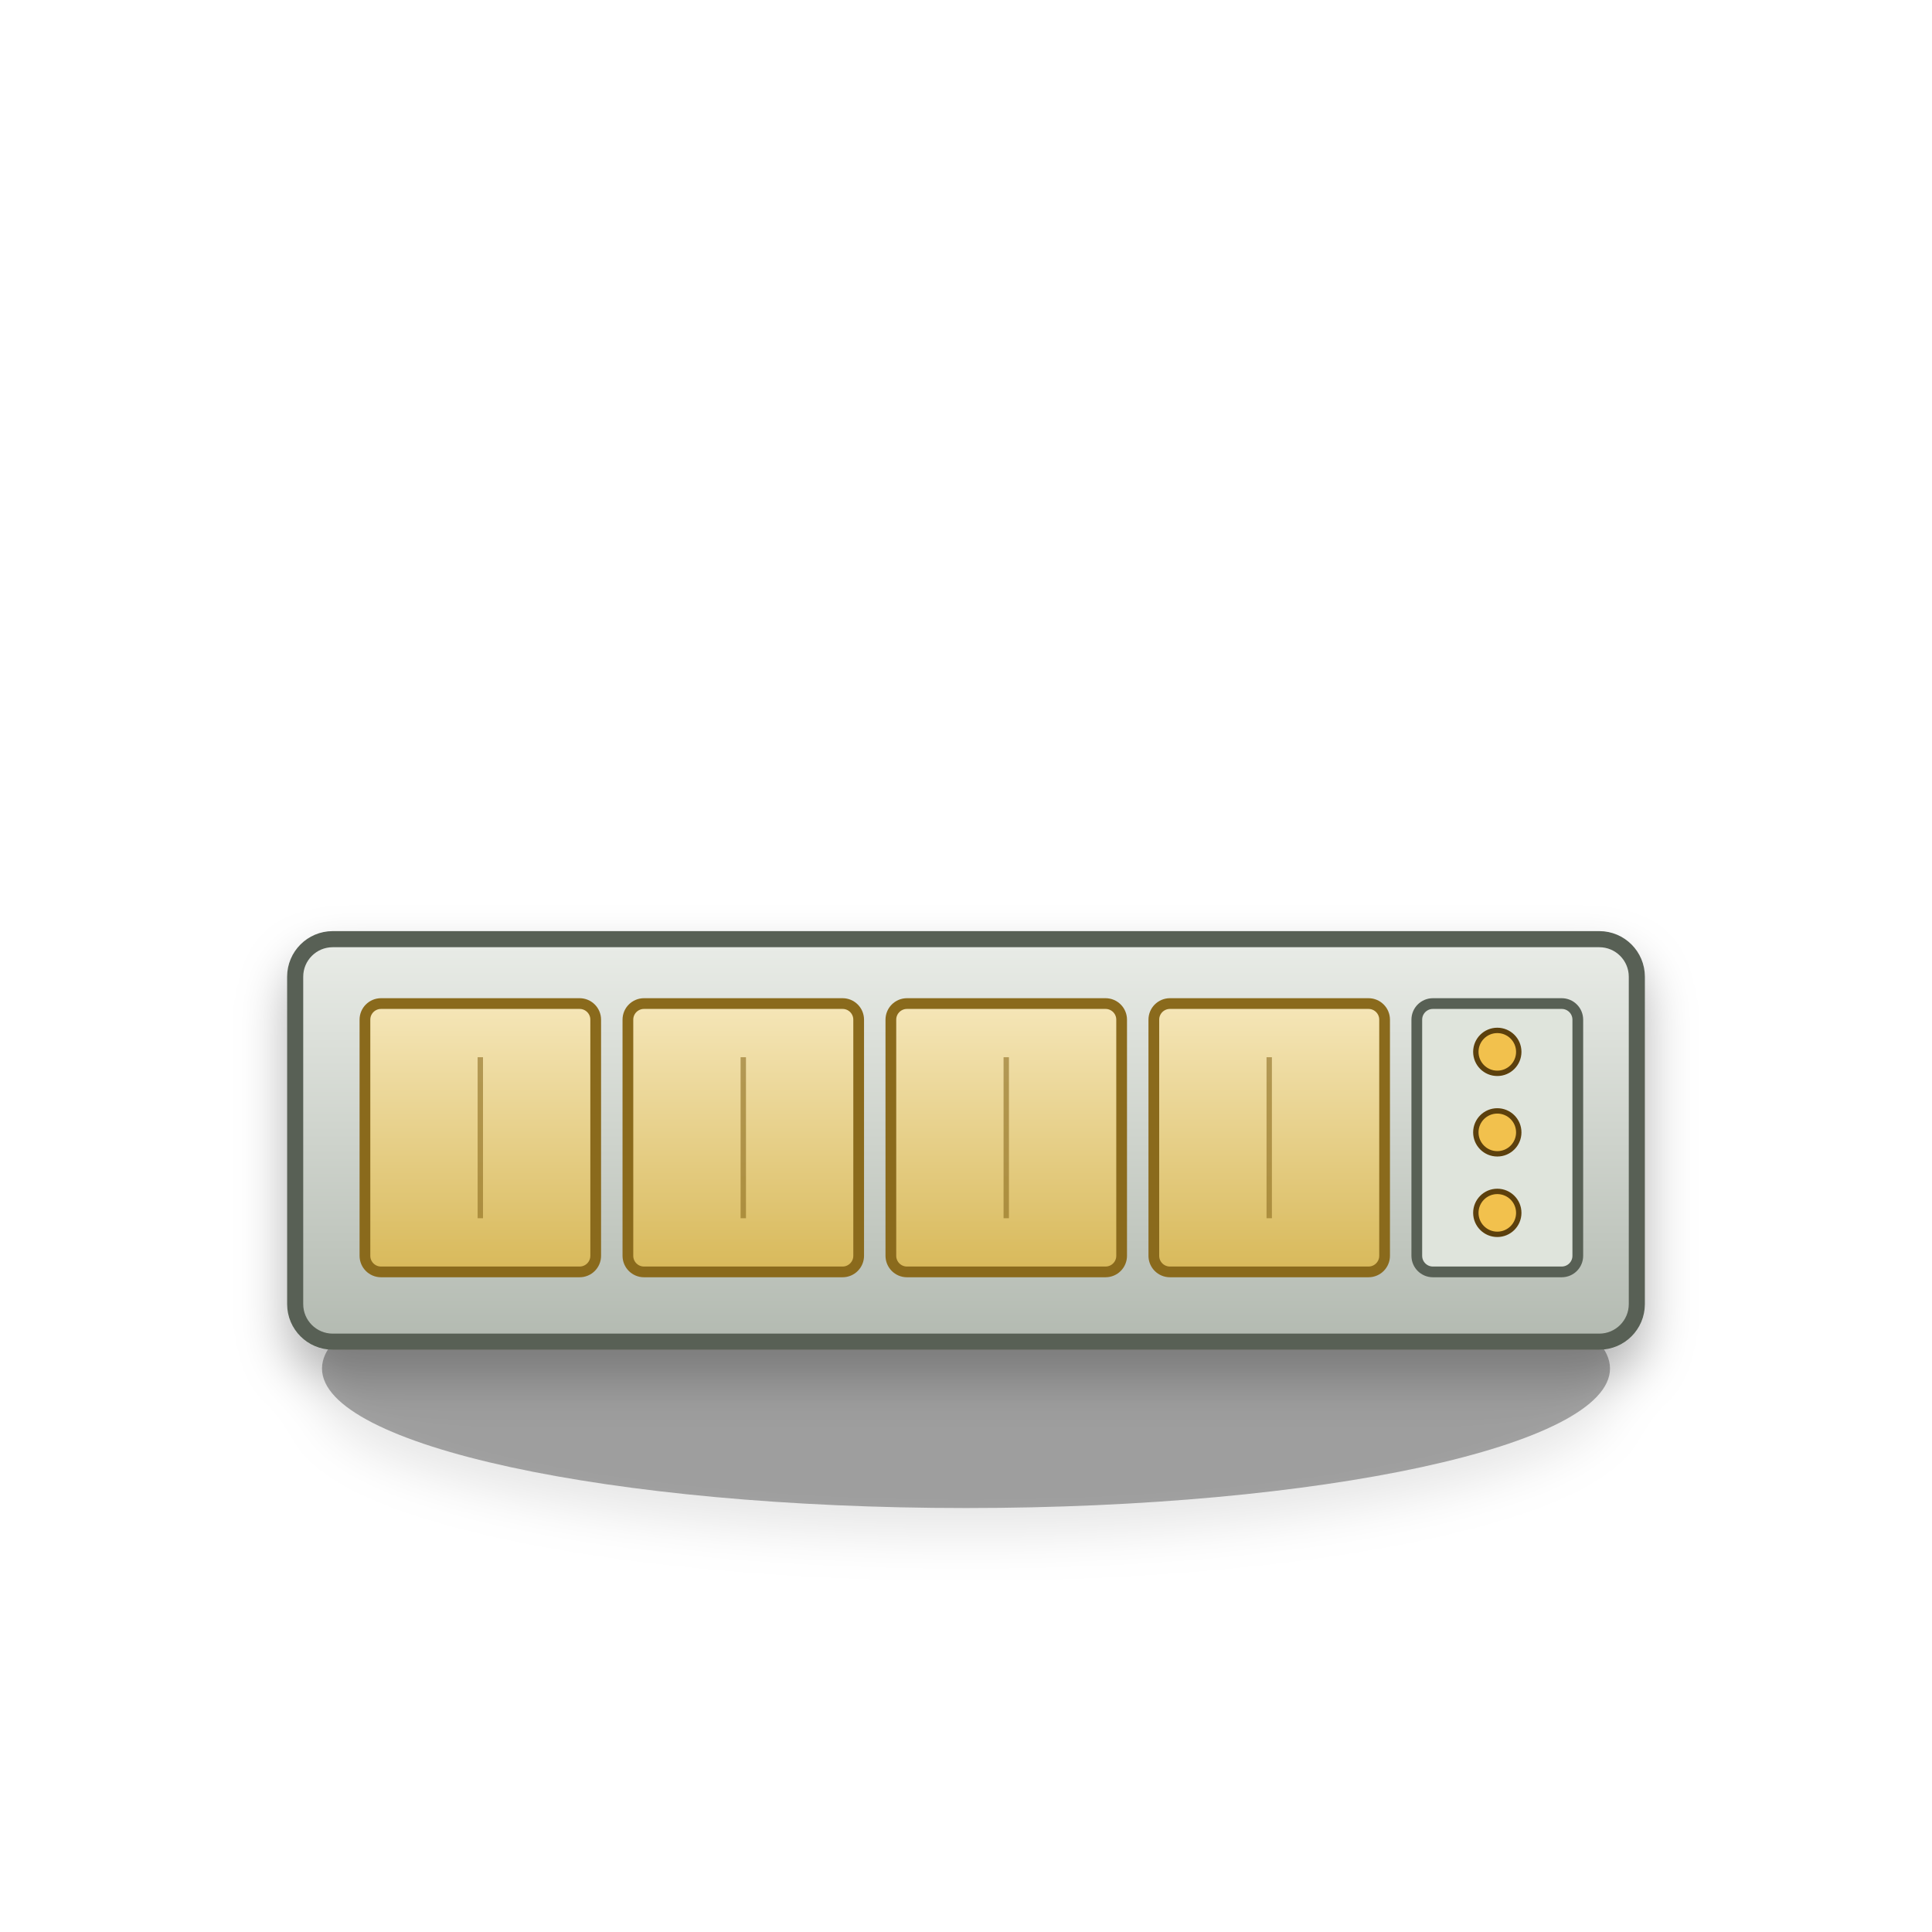
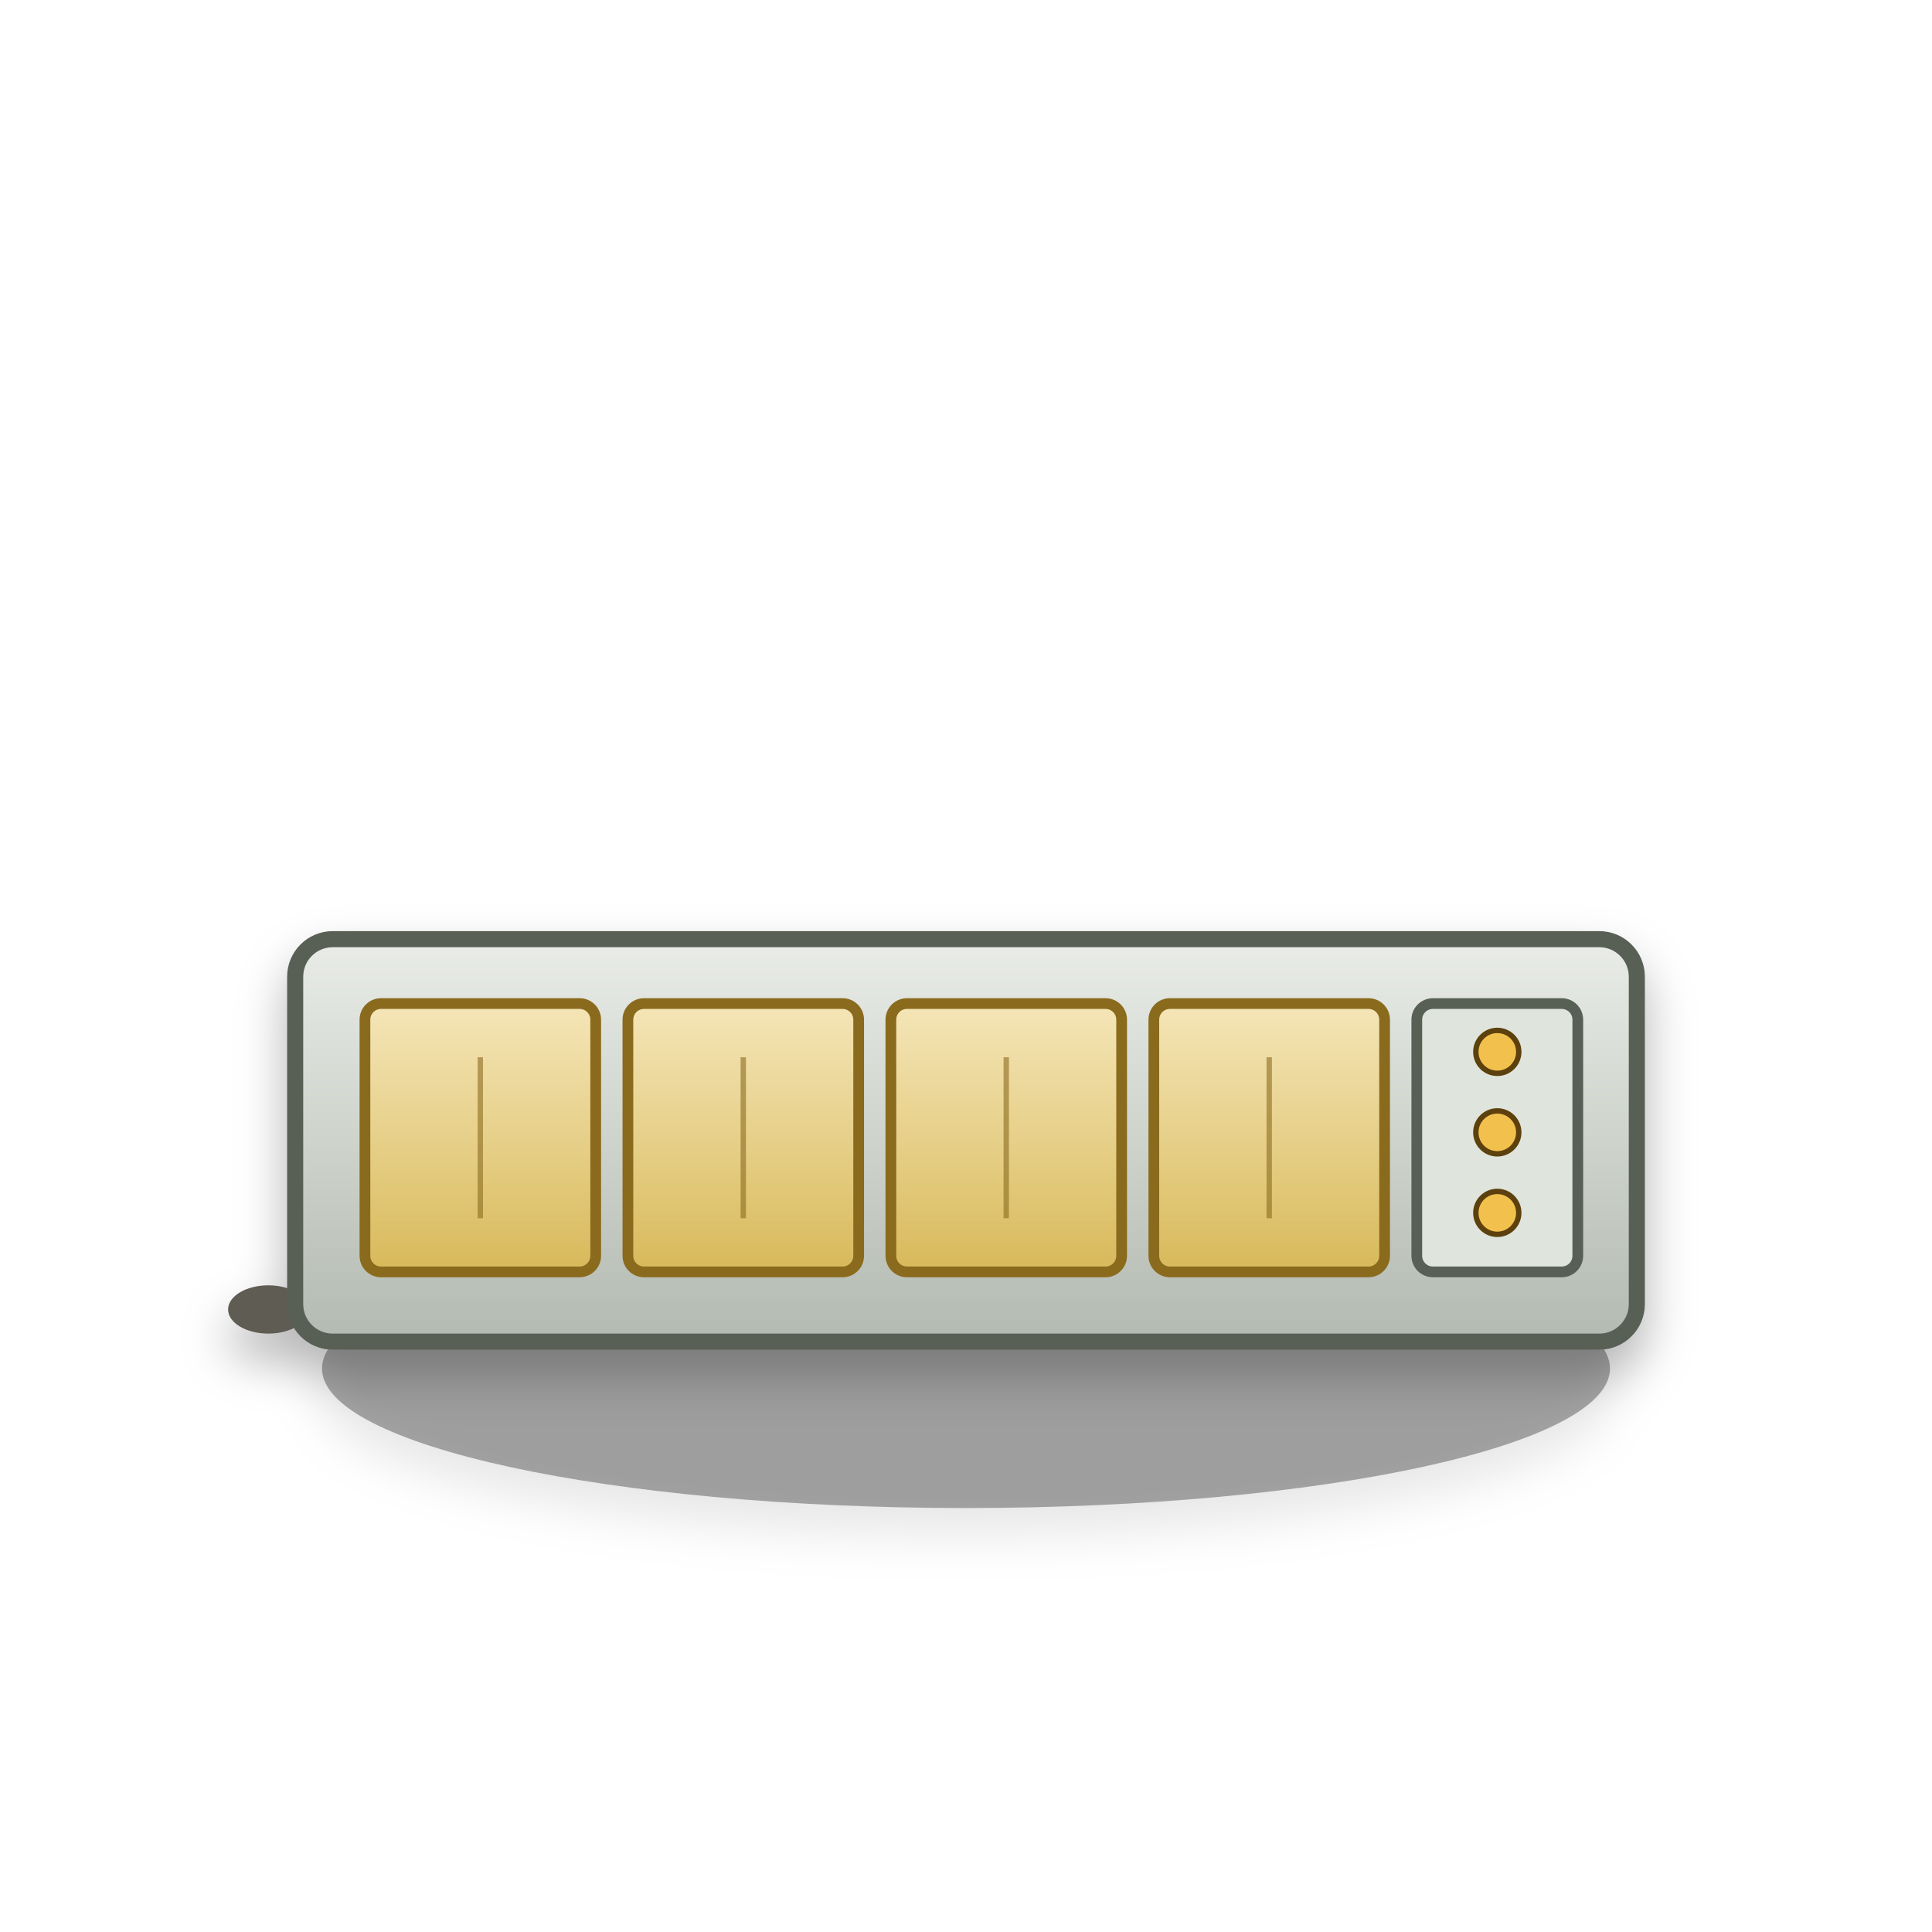
<svg xmlns="http://www.w3.org/2000/svg" viewBox="0 0 720 720">
  <defs>
    <linearGradient id="battShell" x1="0" y1="0" x2="0" y2="1">
      <stop stop-color="#e9ece7" />
      <stop offset="1" stop-color="#b3bab1" />
    </linearGradient>
    <linearGradient id="battCell" x1="0" y1="0" x2="0" y2="1">
      <stop stop-color="#f5e6b8" />
      <stop offset="1" stop-color="#d8b95a" />
    </linearGradient>
    <filter id="battShadow" x="-30%" y="-30%" width="160%" height="160%">
      <feDropShadow dx="0" dy="10" stdDeviation="9" flood-opacity=".3" />
    </filter>
  </defs>
  <g filter="url(#battShadow)" transform="translate(70 170)">
    <ellipse cx="290" cy="340" rx="240" ry="52" fill="#0d0d0c" opacity=".32" />
+     <g stroke="#3a3730" stroke-width="2">
+       <ellipse cx="30" cy="318" rx="15" ry="9" fill="#5f5c53" stroke="none" />
+     </g>
    <rect x="40" y="180" width="500" height="150" rx="14" fill="url(#battShell)" stroke="#586055" stroke-width="6" />
    <g>
      <rect x="66" y="204" width="86" height="100" rx="6" fill="url(#battCell)" stroke="#8a6a1e" stroke-width="4" />
      <rect x="164" y="204" width="86" height="100" rx="6" fill="url(#battCell)" stroke="#8a6a1e" stroke-width="4" />
      <rect x="262" y="204" width="86" height="100" rx="6" fill="url(#battCell)" stroke="#8a6a1e" stroke-width="4" />
      <rect x="360" y="204" width="86" height="100" rx="6" fill="url(#battCell)" stroke="#8a6a1e" stroke-width="4" />
      <rect x="458" y="204" width="60" height="100" rx="6" fill="#dfe4dc" stroke="#586055" stroke-width="4" />
    </g>
    <g stroke="#8a6a1e" stroke-width="2" opacity=".6">
      <line x1="109" y1="224" x2="109" y2="284" />
      <line x1="207" y1="224" x2="207" y2="284" />
      <line x1="305" y1="224" x2="305" y2="284" />
      <line x1="403" y1="224" x2="403" y2="284" />
    </g>
    <g fill="#f2c14e" stroke="#5c3f08" stroke-width="2">
      <circle cx="488" cy="222" r="8" />
      <circle cx="488" cy="252" r="8" />
      <circle cx="488" cy="282" r="8" />
    </g>
  </g>
</svg>
